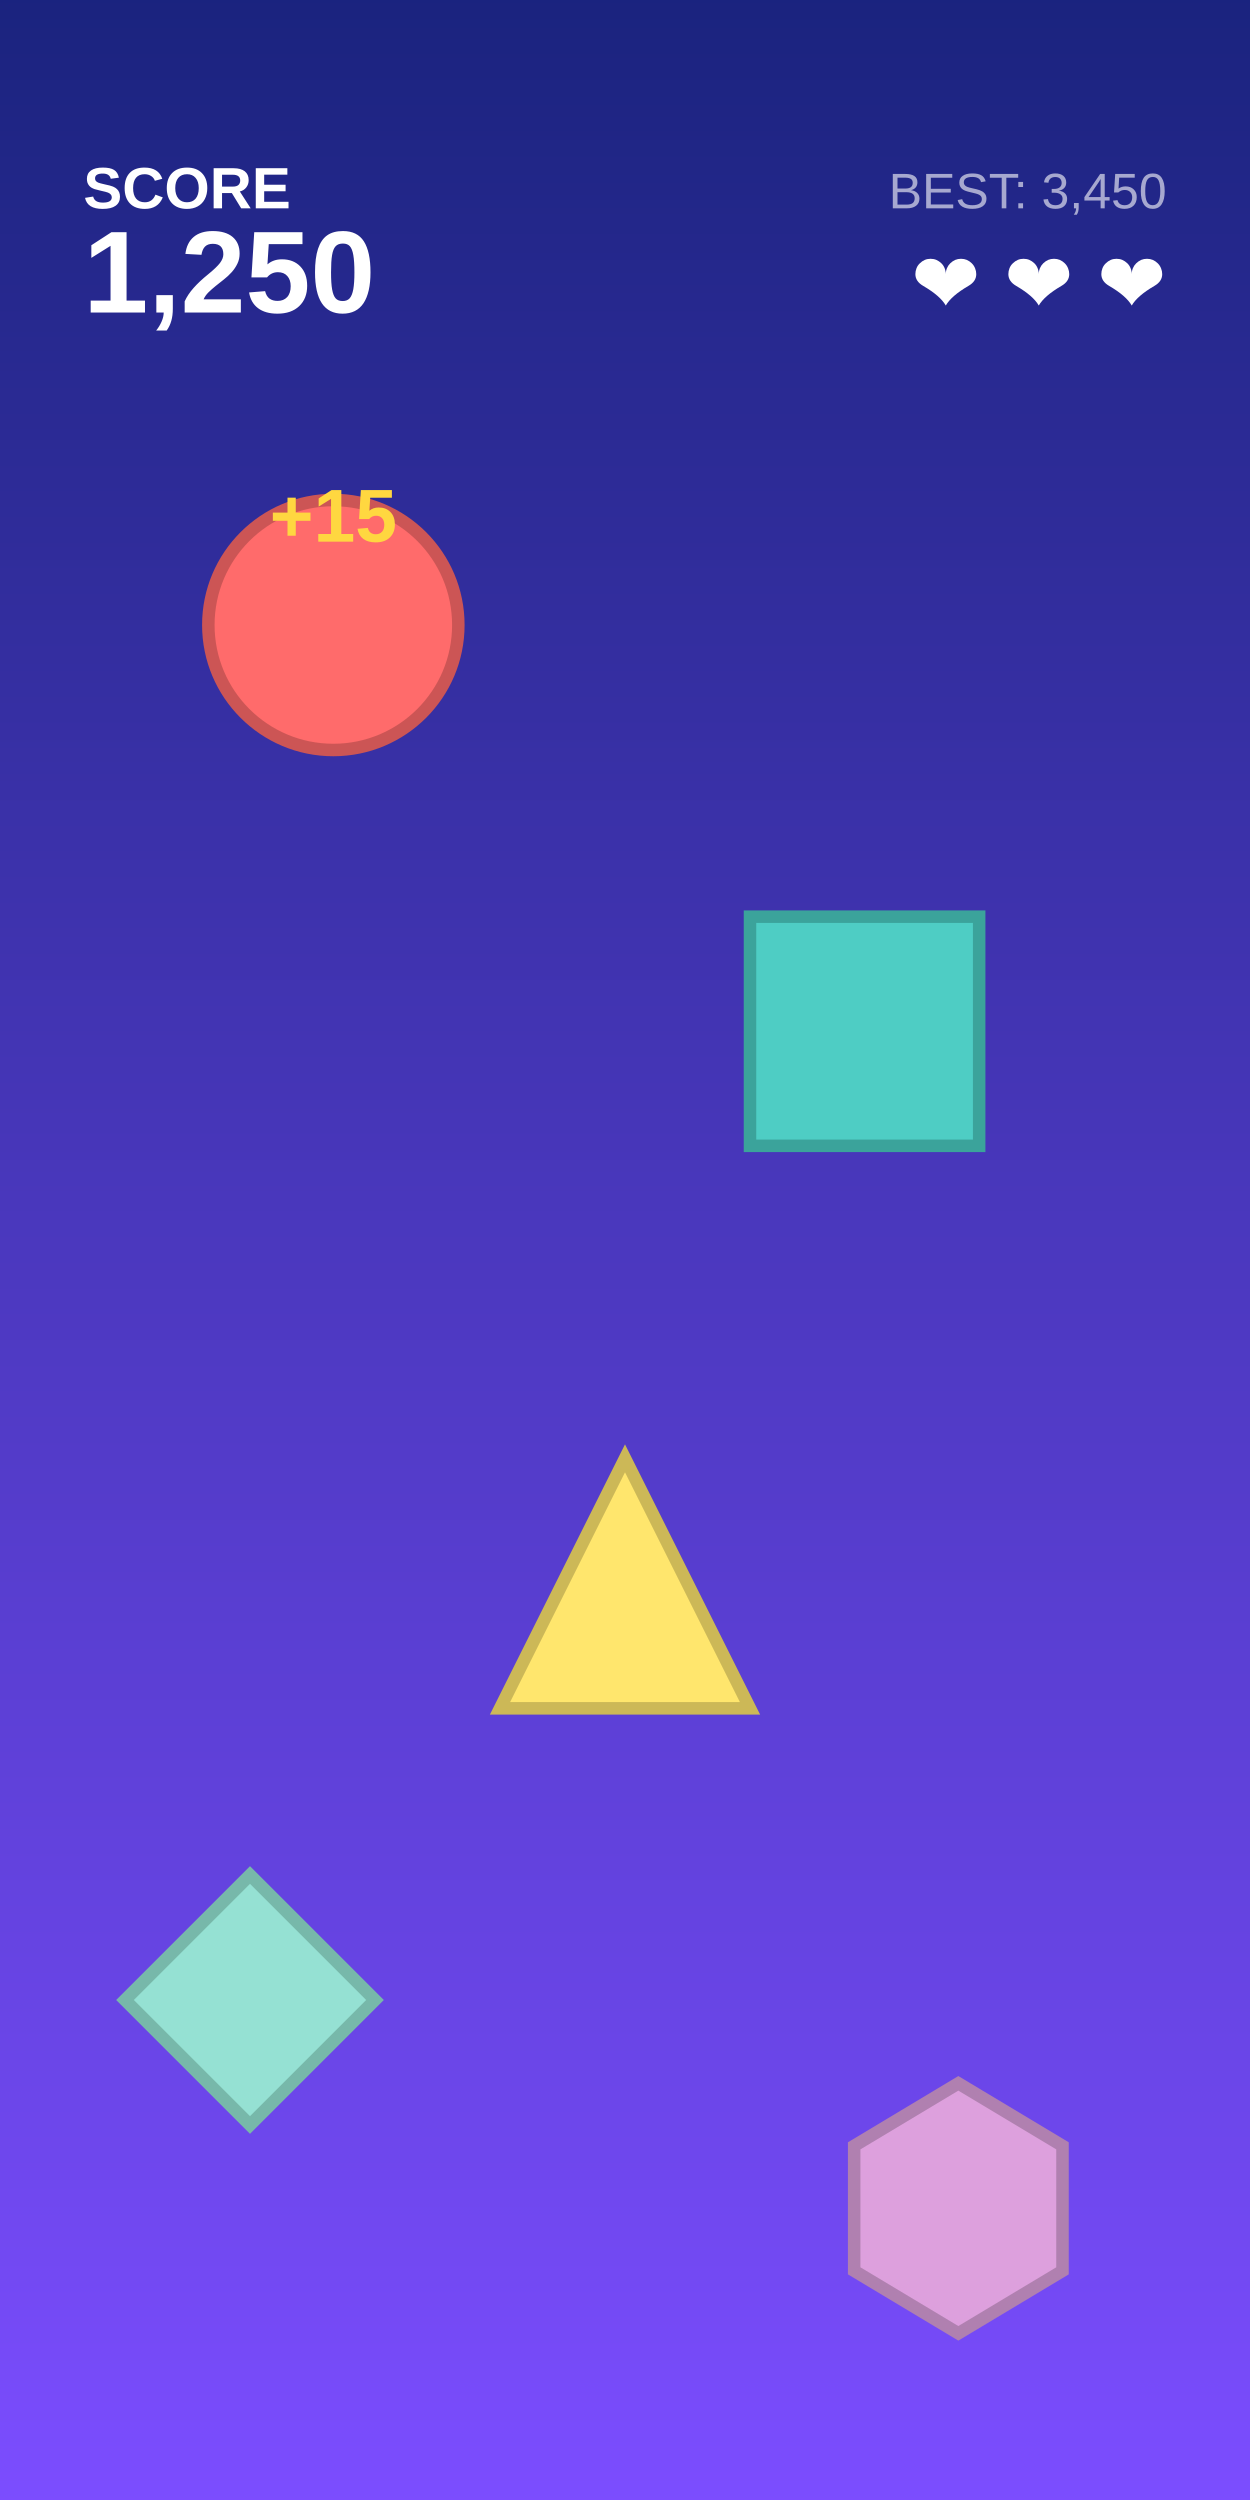
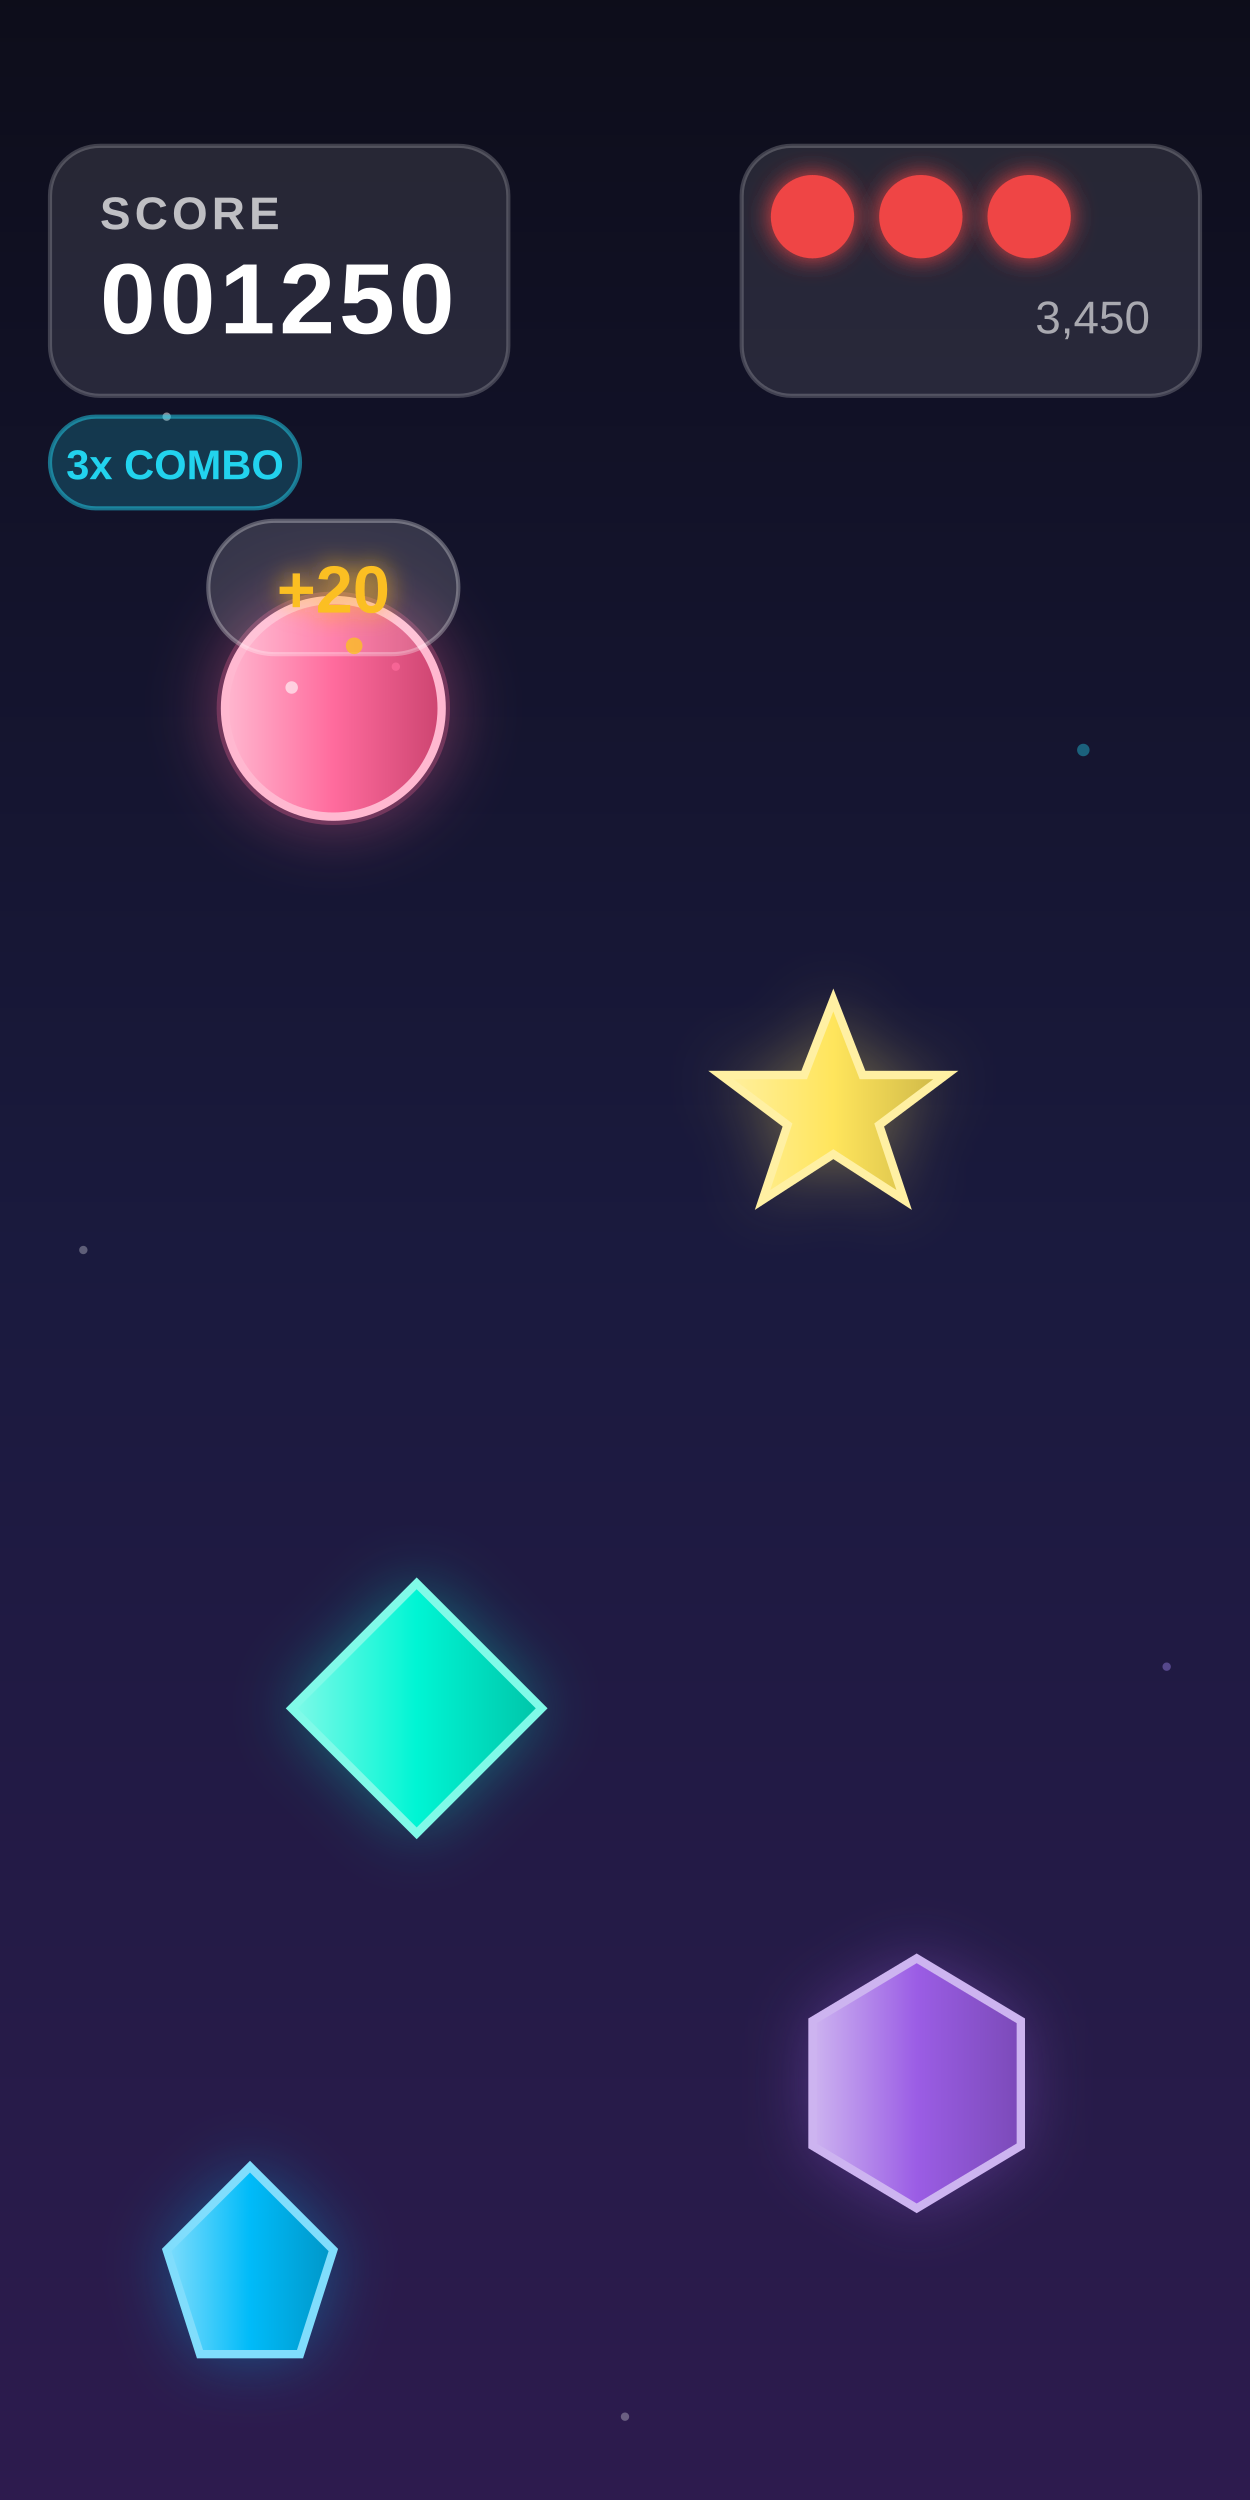
<svg xmlns="http://www.w3.org/2000/svg" width="300" height="600" viewBox="0 0 300 600">
  <defs>
    <linearGradient id="bg" x1="0%" y1="0%" x2="0%" y2="100%">
-       <stop offset="0%" style="stop-color:#1A237E" />
-       <stop offset="100%" style="stop-color:#7C4DFF" />
+       <stop offset="0%" style="stop-color:#0D0D1A" />
+       <stop offset="50%" style="stop-color:#1A1A3E" />
+       <stop offset="100%" style="stop-color:#2D1B4E" />
    </linearGradient>
+     <linearGradient id="pinkGrad" cx="30%" cy="30%" r="70%" fx="30%" fy="30%">
+       <stop offset="0%" style="stop-color:#FFB8D0" />
+       <stop offset="50%" style="stop-color:#FF6B9D" />
+       <stop offset="100%" style="stop-color:#CC4470" />
+     </linearGradient>
+     <linearGradient id="cyanGrad" cx="30%" cy="30%" r="70%" fx="30%" fy="30%">
+       <stop offset="0%" style="stop-color:#80FAE8" />
+       <stop offset="50%" style="stop-color:#00F5D4" />
+       <stop offset="100%" style="stop-color:#00C4A8" />
+     </linearGradient>
+     <linearGradient id="goldGrad" cx="30%" cy="30%" r="70%" fx="30%" fy="30%">
+       <stop offset="0%" style="stop-color:#FFF0A3" />
+       <stop offset="50%" style="stop-color:#FFE55C" />
+       <stop offset="100%" style="stop-color:#CCB647" />
+     </linearGradient>
+     <linearGradient id="purpleGrad" cx="30%" cy="30%" r="70%" fx="30%" fy="30%">
+       <stop offset="0%" style="stop-color:#CDB4F0" />
+       <stop offset="50%" style="stop-color:#9B5DE5" />
+       <stop offset="100%" style="stop-color:#7B4AB8" />
+     </linearGradient>
+     <linearGradient id="blueGrad" cx="30%" cy="30%" r="70%" fx="30%" fy="30%">
+       <stop offset="0%" style="stop-color:#80DDFC" />
+       <stop offset="50%" style="stop-color:#00BBF9" />
+       <stop offset="100%" style="stop-color:#0096C7" />
+     </linearGradient>
+     <filter id="glow" x="-100%" y="-100%" width="300%" height="300%">
+       <feGaussianBlur stdDeviation="8" result="coloredBlur" />
+       <feMerge>
+         <feMergeNode in="coloredBlur" />
+         <feMergeNode in="SourceGraphic" />
+       </feMerge>
+     </filter>
+     <filter id="smallGlow" x="-50%" y="-50%" width="200%" height="200%">
+       <feGaussianBlur stdDeviation="3" result="coloredBlur" />
+       <feMerge>
+         <feMergeNode in="coloredBlur" />
+         <feMergeNode in="SourceGraphic" />
+       </feMerge>
+     </filter>
  </defs>
  <rect width="300" height="600" fill="url(#bg)" />
-   <text x="20" y="50" fill="white" font-family="Arial, sans-serif" font-size="14" font-weight="bold">SCORE</text>
-   <text x="20" y="75" fill="white" font-family="Arial, sans-serif" font-size="28" font-weight="bold">1,250</text>
-   <text x="280" y="50" fill="rgba(255,255,255,0.6)" font-family="Arial, sans-serif" font-size="12" text-anchor="end">BEST: 3,450</text>
-   <text x="280" y="75" fill="white" font-family="Arial, sans-serif" font-size="20" text-anchor="end">❤️ ❤️ ❤️</text>
-   <circle cx="80" cy="150" r="30" fill="#FF6B6B" stroke="#CC5555" stroke-width="3" />
-   <rect x="180" y="220" width="55" height="55" fill="#4ECDC4" stroke="#3BA39B" stroke-width="3" />
-   <polygon points="150,350 120,410 180,410" fill="#FFE66D" stroke="#CCB857" stroke-width="3" />
-   <polygon points="60,450 90,480 60,510 30,480" fill="#95E1D3" stroke="#77B8AA" stroke-width="3" />
-   <polygon points="230,500 255,515 255,545 230,560 205,545 205,515" fill="#DDA0DD" stroke="#B080B0" stroke-width="3" />
-   <text x="80" y="130" fill="#FFD740" font-family="Arial, sans-serif" font-size="18" font-weight="bold" text-anchor="middle">+15</text>
+   <circle cx="40" cy="100" r="1" fill="white" opacity="0.5" />
+   <circle cx="260" cy="180" r="1.5" fill="#22D3EE" opacity="0.4" />
+   <circle cx="20" cy="300" r="1" fill="white" opacity="0.3" />
+   <circle cx="280" cy="400" r="1" fill="#A78BFA" opacity="0.4" />
+   <circle cx="150" cy="580" r="1" fill="white" opacity="0.3" />
+   <rect x="12" y="35" width="110" height="60" rx="12" fill="rgba(255,255,255,0.1)" stroke="rgba(255,255,255,0.2)" stroke-width="1" />
+   <text x="24" y="55" fill="rgba(255,255,255,0.7)" font-family="Arial, sans-serif" font-size="11" font-weight="600" letter-spacing="1">SCORE</text>
+   <text x="24" y="80" fill="white" font-family="Arial, sans-serif" font-size="24" font-weight="900" letter-spacing="1">001250</text>
+   <rect x="178" y="35" width="110" height="60" rx="12" fill="rgba(255,255,255,0.1)" stroke="rgba(255,255,255,0.2)" stroke-width="1" />
+   <g transform="translate(195, 52)">
+     <circle cx="0" cy="0" r="10" fill="#EF4444" filter="url(#smallGlow)" />
+     <circle cx="26" cy="0" r="10" fill="#EF4444" filter="url(#smallGlow)" />
+     <circle cx="52" cy="0" r="10" fill="#EF4444" filter="url(#smallGlow)" />
+   </g>
+   <text x="276" y="80" fill="rgba(255,255,255,0.6)" font-family="Arial, sans-serif" font-size="11" text-anchor="end">3,450</text>
+   <rect x="12" y="100" width="60" height="22" rx="11" fill="rgba(34,211,238,0.2)" stroke="rgba(34,211,238,0.5)" stroke-width="1" />
+   <text x="42" y="115" fill="#22D3EE" font-family="Arial, sans-serif" font-size="10" font-weight="bold" text-anchor="middle">3x COMBO</text>
+   <circle cx="80" cy="170" r="28" fill="#FF6B9D" opacity="0.4" filter="url(#glow)" />
+   <circle cx="80" cy="170" r="26" fill="url(#pinkGrad)" stroke="#FFB8D0" stroke-width="2" />
+   <polygon points="200,240 207,258 227,258 211,270 217,288 200,277 183,288 189,270 173,258 193,258" fill="#FFE55C" opacity="0.4" filter="url(#glow)" />
+   <polygon points="200,240 207,258 227,258 211,270 217,288 200,277 183,288 189,270 173,258 193,258" fill="url(#goldGrad)" stroke="#FFF0A3" stroke-width="2" />
+   <polygon points="100,380 130,410 100,440 70,410" fill="#00F5D4" opacity="0.4" filter="url(#glow)" />
+   <polygon points="100,380 130,410 100,440 70,410" fill="url(#cyanGrad)" stroke="#80FAE8" stroke-width="2" />
+   <polygon points="220,470 245,485 245,515 220,530 195,515 195,485" fill="#9B5DE5" opacity="0.4" filter="url(#glow)" />
+   <polygon points="220,470 245,485 245,515 220,530 195,515 195,485" fill="url(#purpleGrad)" stroke="#CDB4F0" stroke-width="2" />
+   <polygon points="60,520 80,540 72,565 48,565 40,540" fill="#00BBF9" opacity="0.4" filter="url(#glow)" />
+   <polygon points="60,520 80,540 72,565 48,565 40,540" fill="url(#blueGrad)" stroke="#80DDFC" stroke-width="2" />
+   <rect x="50" y="125" width="60" height="32" rx="16" fill="rgba(255,255,255,0.15)" stroke="rgba(255,255,255,0.3)" stroke-width="1" />
+   <text x="80" y="147" fill="#FBBF24" font-family="Arial, sans-serif" font-size="16" font-weight="900" text-anchor="middle" filter="url(#smallGlow)">+20</text>
+   <circle cx="85" cy="155" r="2" fill="#FBBF24" opacity="0.8" />
+   <circle cx="70" cy="165" r="1.5" fill="white" opacity="0.6" />
+   <circle cx="95" cy="160" r="1" fill="#FF6B9D" opacity="0.7" />
</svg>
